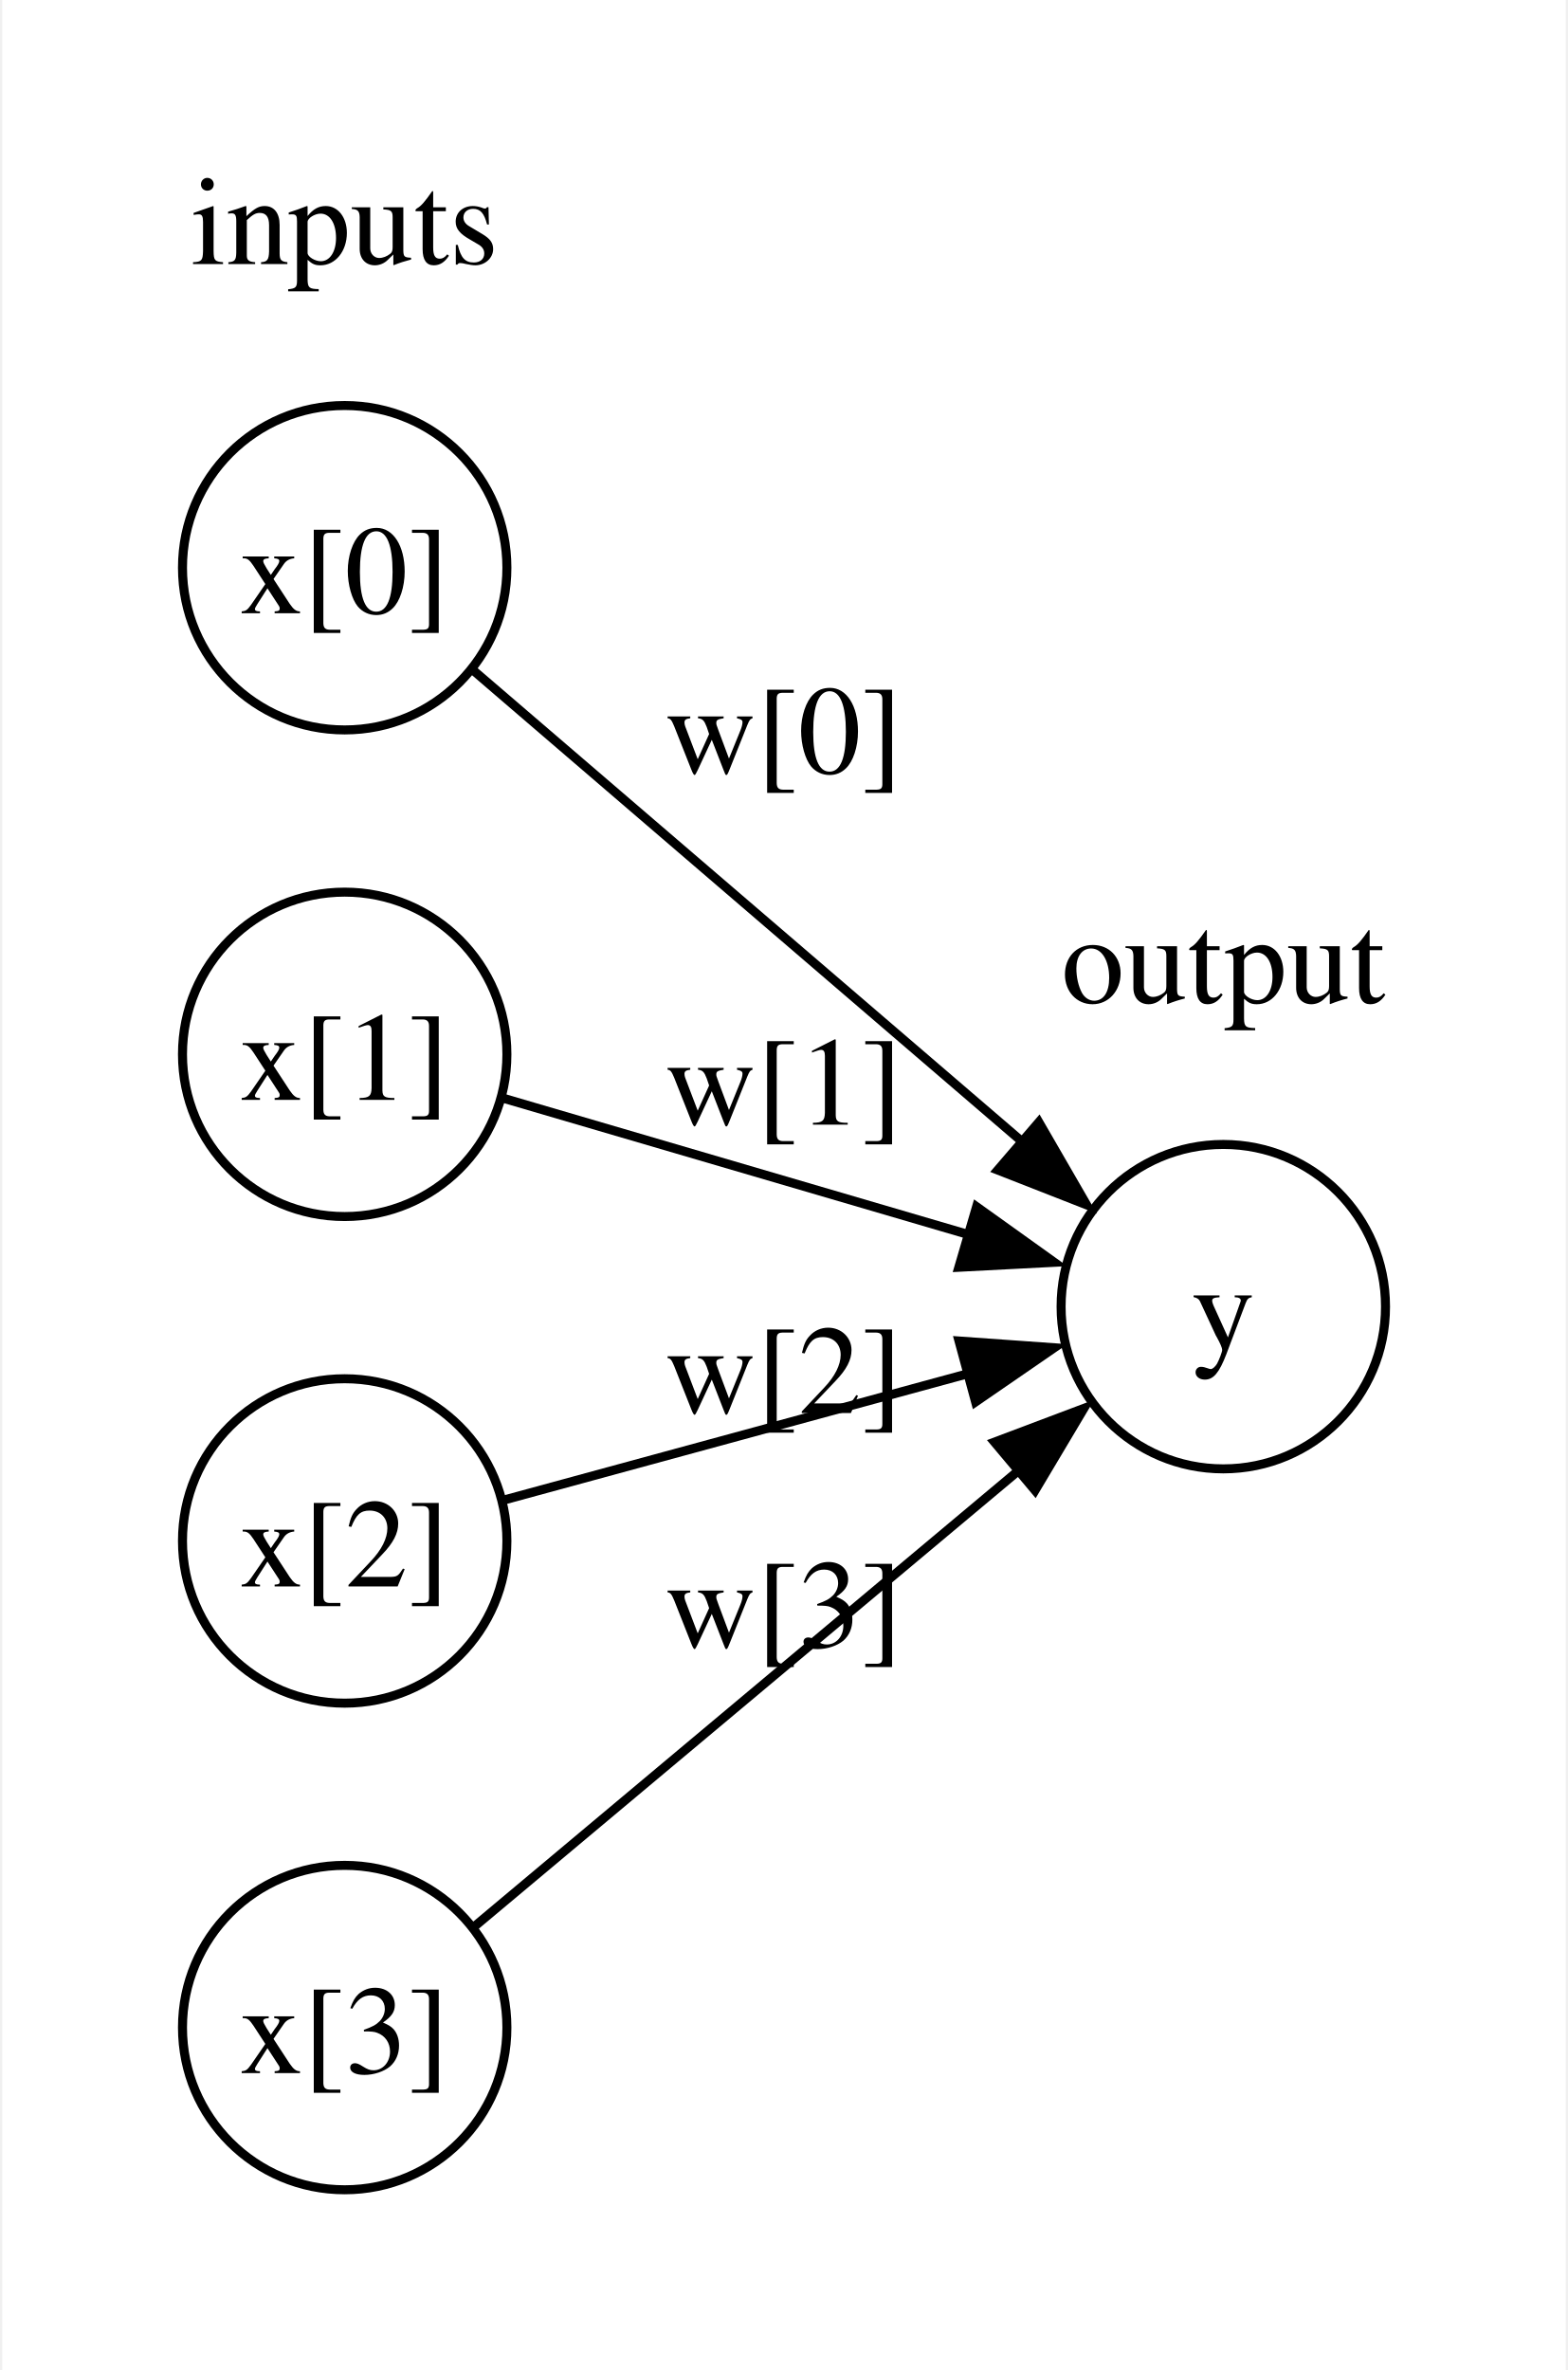
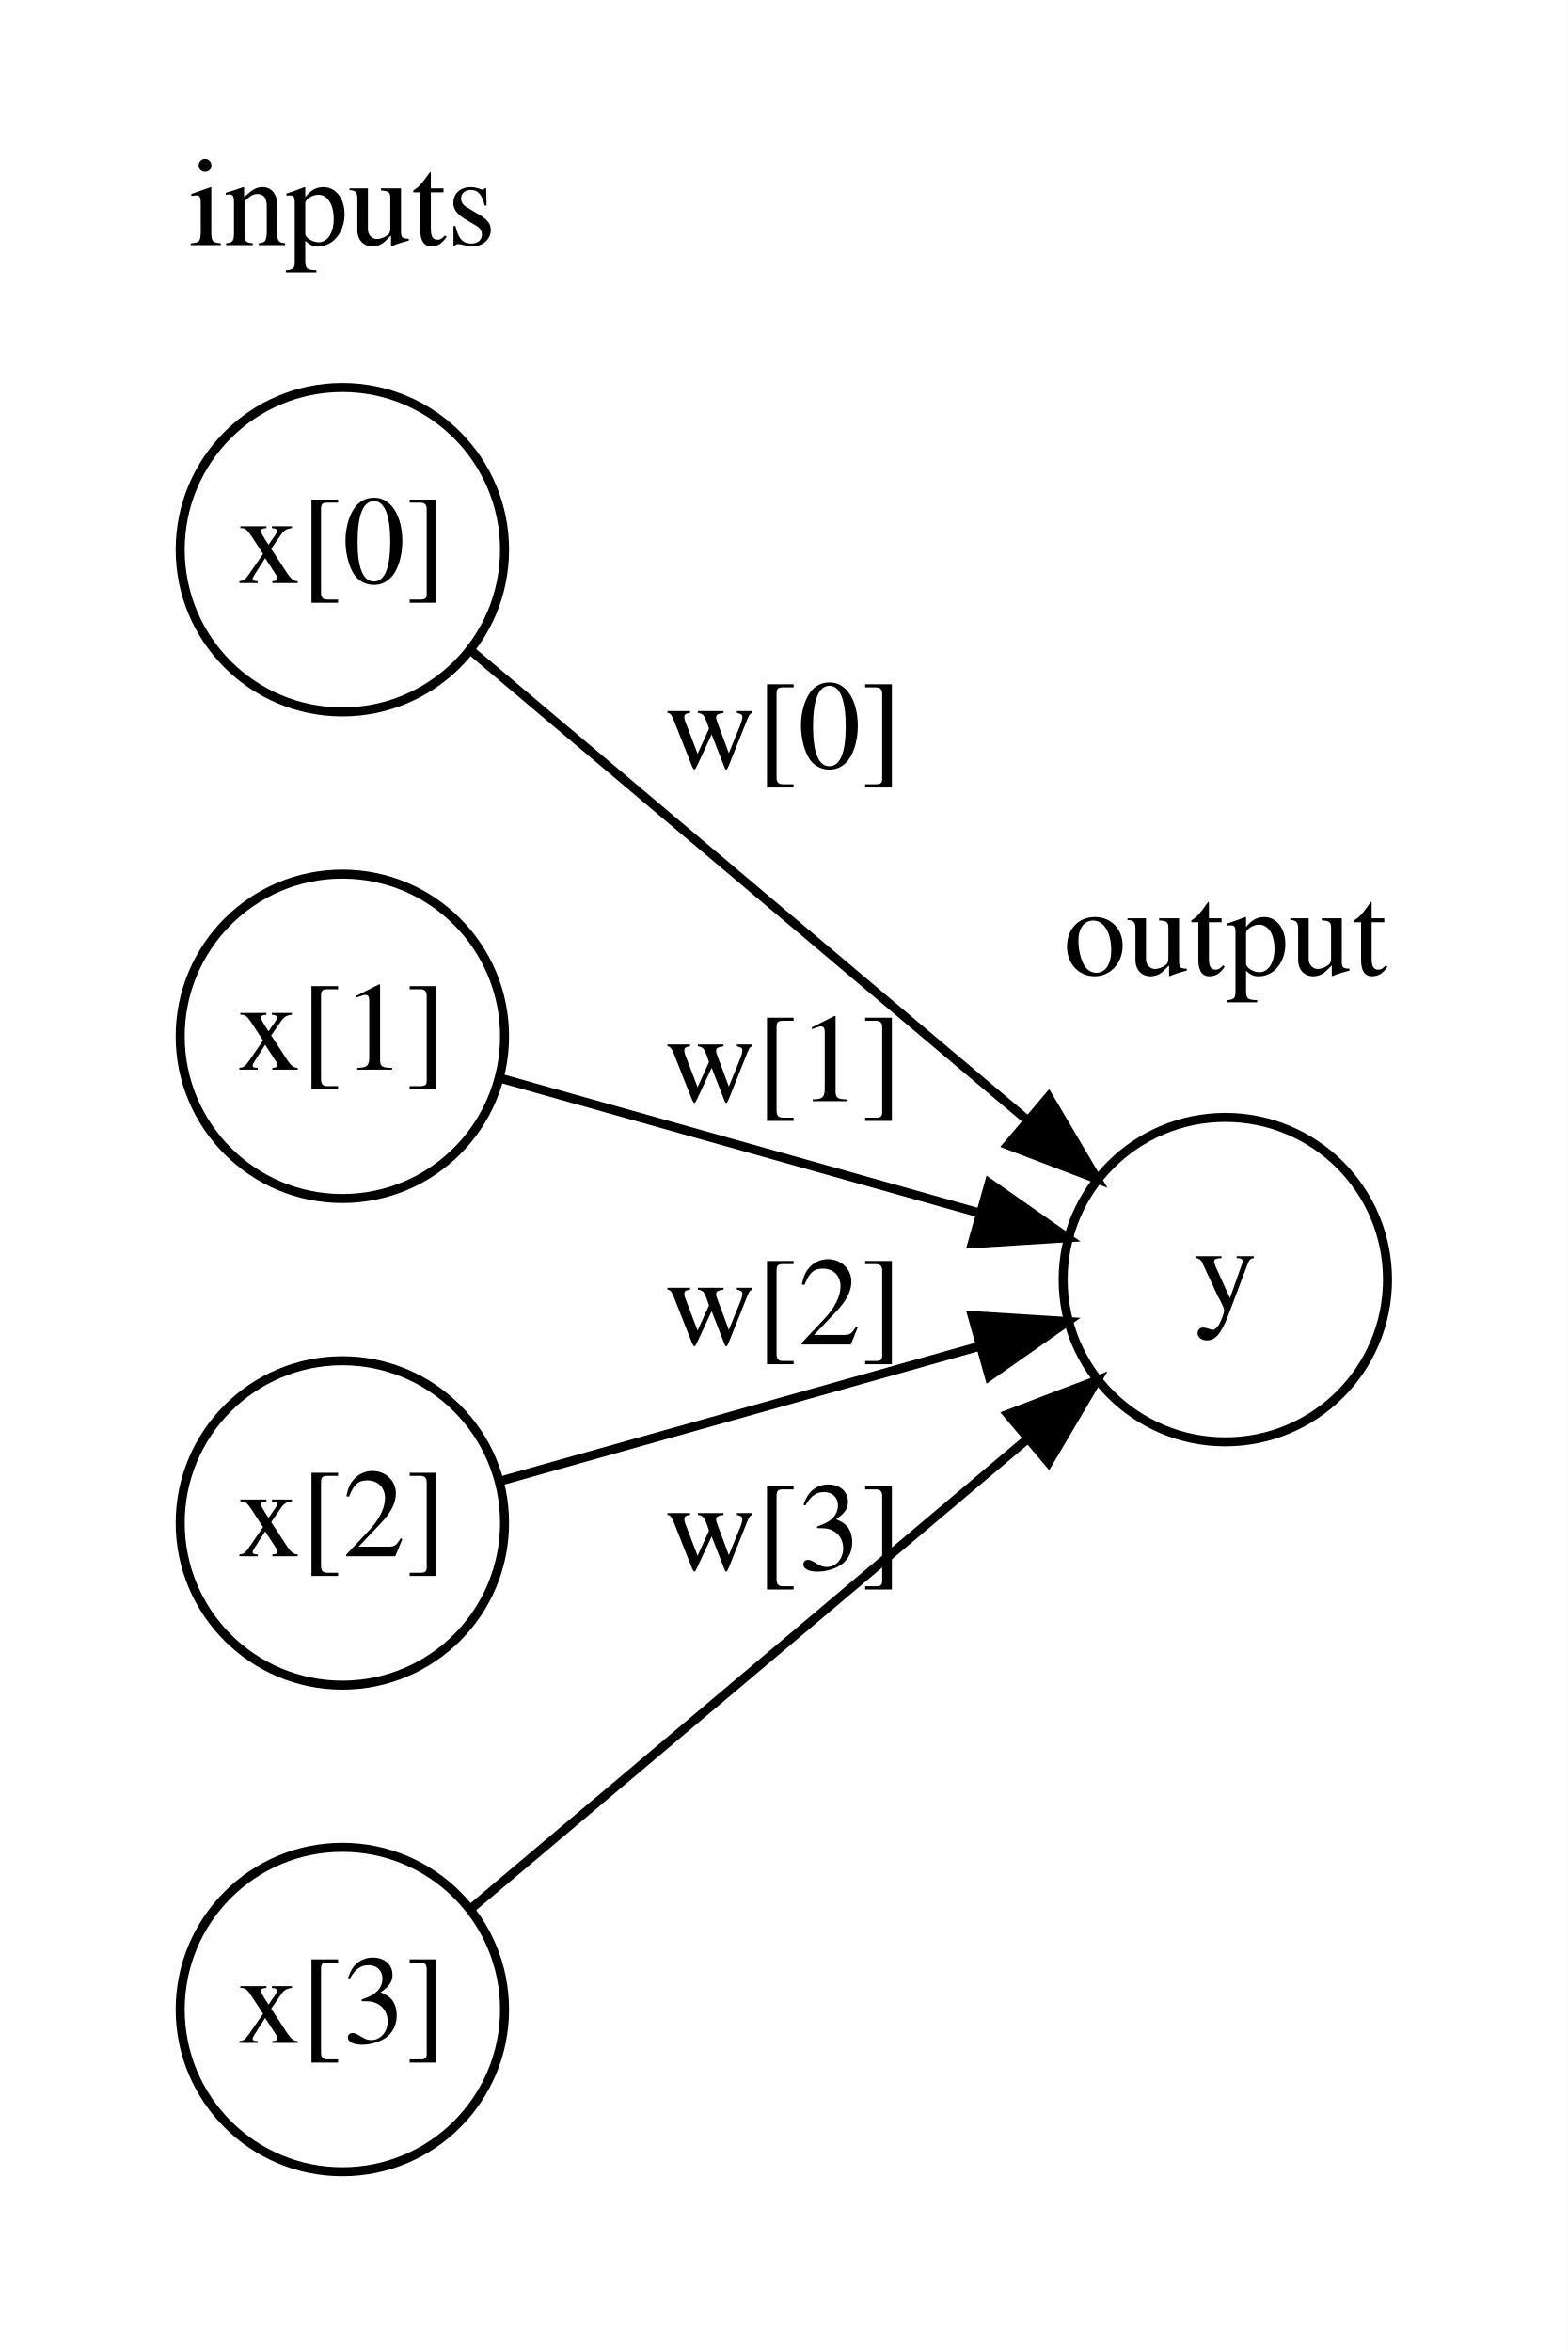
- <svg xmlns="http://www.w3.org/2000/svg" width="174pt" height="263pt" viewBox="0.00 0.00 173.50 263.00">
-   <g id="graph0" class="graph" transform="scale(1 1) rotate(0) translate(4 259)">
-     <polygon fill="white" stroke="none" points="-4,4 -4,-259 169.5,-259 169.5,4 -4,4" />
+ <svg xmlns="http://www.w3.org/2000/svg" width="174pt" height="261pt" viewBox="0.00 0.00 174.00 261.00">
+   <g id="graph0" class="graph" transform="scale(1 1) rotate(0) translate(4 257)">
+     <polygon fill="white" stroke="transparent" points="-4,4 -4,-257 170,-257 170,4 -4,4" />
    <g id="clust1" class="cluster">
-       <polygon fill="none" stroke="white" points="8,-8 8,-247 60,-247 60,-8 8,-8" />
-       <text text-anchor="middle" x="34" y="-229.7" font-family="Times,serif" font-size="14.00">inputs</text>
+       <polygon fill="none" stroke="white" points="8,-8 8,-245 60,-245 60,-8 8,-8" />
+       <text text-anchor="middle" x="34" y="-229.8" font-family="Times,serif" font-size="14.00">inputs</text>
    </g>
    <g id="clust2" class="cluster">
-       <polygon fill="none" stroke="white" points="105.5,-88 105.5,-165 157.5,-165 157.5,-88 105.5,-88" />
-       <text text-anchor="middle" x="131.5" y="-147.7" font-family="Times,serif" font-size="14.00">output</text>
+       <polygon fill="none" stroke="white" points="106,-89 106,-164 158,-164 158,-89 106,-89" />
+       <text text-anchor="middle" x="132" y="-148.8" font-family="Times,serif" font-size="14.00">output</text>
    </g>
    <g id="node1" class="node">
      <ellipse fill="none" stroke="black" cx="34" cy="-196" rx="18" ry="18" />
-       <text text-anchor="middle" x="34" y="-190.95" font-family="Times,serif" font-size="14.00">x[0]</text>
+       <text text-anchor="middle" x="34" y="-192.3" font-family="Times,serif" font-size="14.00">x[0]</text>
    </g>
    <g id="node5" class="node">
-       <ellipse fill="none" stroke="black" cx="131.5" cy="-114" rx="18" ry="18" />
-       <text text-anchor="middle" x="131.5" y="-108.95" font-family="Times,serif" font-size="14.00">y</text>
+       <ellipse fill="none" stroke="black" cx="132" cy="-115" rx="18" ry="18" />
+       <text text-anchor="middle" x="132" y="-111.3" font-family="Times,serif" font-size="14.00">y</text>
    </g>
    <g id="edge1" class="edge">
-       <path fill="none" stroke="black" d="M48.28,-184.6C64.03,-171.07 90.5,-148.35 109.14,-132.34" />
-       <polygon fill="black" stroke="black" points="111.03,-134.47 116.33,-125.3 106.47,-129.16 111.03,-134.47" />
-       <text text-anchor="middle" x="82.75" y="-173.2" font-family="Times,serif" font-size="14.00">w[0]</text>
+       <path fill="none" stroke="black" d="M48.35,-184.74C64.33,-171.26 91.27,-148.52 110.03,-132.69" />
+       <polygon fill="black" stroke="black" points="112.38,-135.29 117.76,-126.17 107.86,-129.94 112.38,-135.29" />
+       <text text-anchor="middle" x="83" y="-171.8" font-family="Times,serif" font-size="14.00">w[0]</text>
    </g>
    <g id="node2" class="node">
      <ellipse fill="none" stroke="black" cx="34" cy="-142" rx="18" ry="18" />
-       <text text-anchor="middle" x="34" y="-136.95" font-family="Times,serif" font-size="14.00">x[1]</text>
+       <text text-anchor="middle" x="34" y="-138.3" font-family="Times,serif" font-size="14.00">x[1]</text>
    </g>
    <g id="edge2" class="edge">
-       <path fill="none" stroke="black" d="M51.63,-137.12C65.93,-132.93 86.8,-126.81 103.49,-121.92" />
-       <polygon fill="black" stroke="black" points="104.12,-125.09 112.74,-118.92 102.15,-118.37 104.12,-125.09" />
-       <text text-anchor="middle" x="82.75" y="-134.2" font-family="Times,serif" font-size="14.00">w[1]</text>
+       <path fill="none" stroke="black" d="M51.72,-137.3C66.31,-133.19 87.74,-127.17 104.63,-122.42" />
+       <polygon fill="black" stroke="black" points="105.79,-125.73 114.47,-119.65 103.9,-118.99 105.79,-125.73" />
+       <text text-anchor="middle" x="83" y="-134.8" font-family="Times,serif" font-size="14.00">w[1]</text>
    </g>
    <g id="node3" class="node">
      <ellipse fill="none" stroke="black" cx="34" cy="-88" rx="18" ry="18" />
-       <text text-anchor="middle" x="34" y="-82.95" font-family="Times,serif" font-size="14.00">x[2]</text>
+       <text text-anchor="middle" x="34" y="-84.3" font-family="Times,serif" font-size="14.00">x[2]</text>
    </g>
    <g id="edge3" class="edge">
-       <path fill="none" stroke="black" d="M51.63,-92.53C65.93,-96.42 86.8,-102.1 103.49,-106.65" />
-       <polygon fill="black" stroke="black" points="102.17,-110.19 112.74,-109.44 104.01,-103.43 102.17,-110.19" />
-       <text text-anchor="middle" x="82.75" y="-102.2" font-family="Times,serif" font-size="14.00">w[2]</text>
+       <path fill="none" stroke="black" d="M51.72,-92.7C66.31,-96.81 87.74,-102.83 104.63,-107.58" />
+       <polygon fill="black" stroke="black" points="103.9,-111.01 114.47,-110.35 105.79,-104.27 103.9,-111.01" />
+       <text text-anchor="middle" x="83" y="-107.8" font-family="Times,serif" font-size="14.00">w[2]</text>
    </g>
    <g id="node4" class="node">
      <ellipse fill="none" stroke="black" cx="34" cy="-34" rx="18" ry="18" />
-       <text text-anchor="middle" x="34" y="-28.95" font-family="Times,serif" font-size="14.00">x[3]</text>
+       <text text-anchor="middle" x="34" y="-30.3" font-family="Times,serif" font-size="14.00">x[3]</text>
    </g>
    <g id="edge4" class="edge">
-       <path fill="none" stroke="black" d="M48.28,-45.12C63.94,-58.24 90.2,-80.24 108.82,-95.84" />
-       <polygon fill="black" stroke="black" points="106.11,-98.97 116.03,-102.71 110.61,-93.61 106.11,-98.97" />
-       <text text-anchor="middle" x="82.75" y="-76.2" font-family="Times,serif" font-size="14.00">w[3]</text>
+       <path fill="none" stroke="black" d="M48.35,-45.26C64.33,-58.74 91.27,-81.48 110.03,-97.31" />
+       <polygon fill="black" stroke="black" points="107.86,-100.06 117.76,-103.83 112.38,-94.71 107.86,-100.06" />
+       <text text-anchor="middle" x="83" y="-82.8" font-family="Times,serif" font-size="14.00">w[3]</text>
    </g>
  </g>
</svg>
